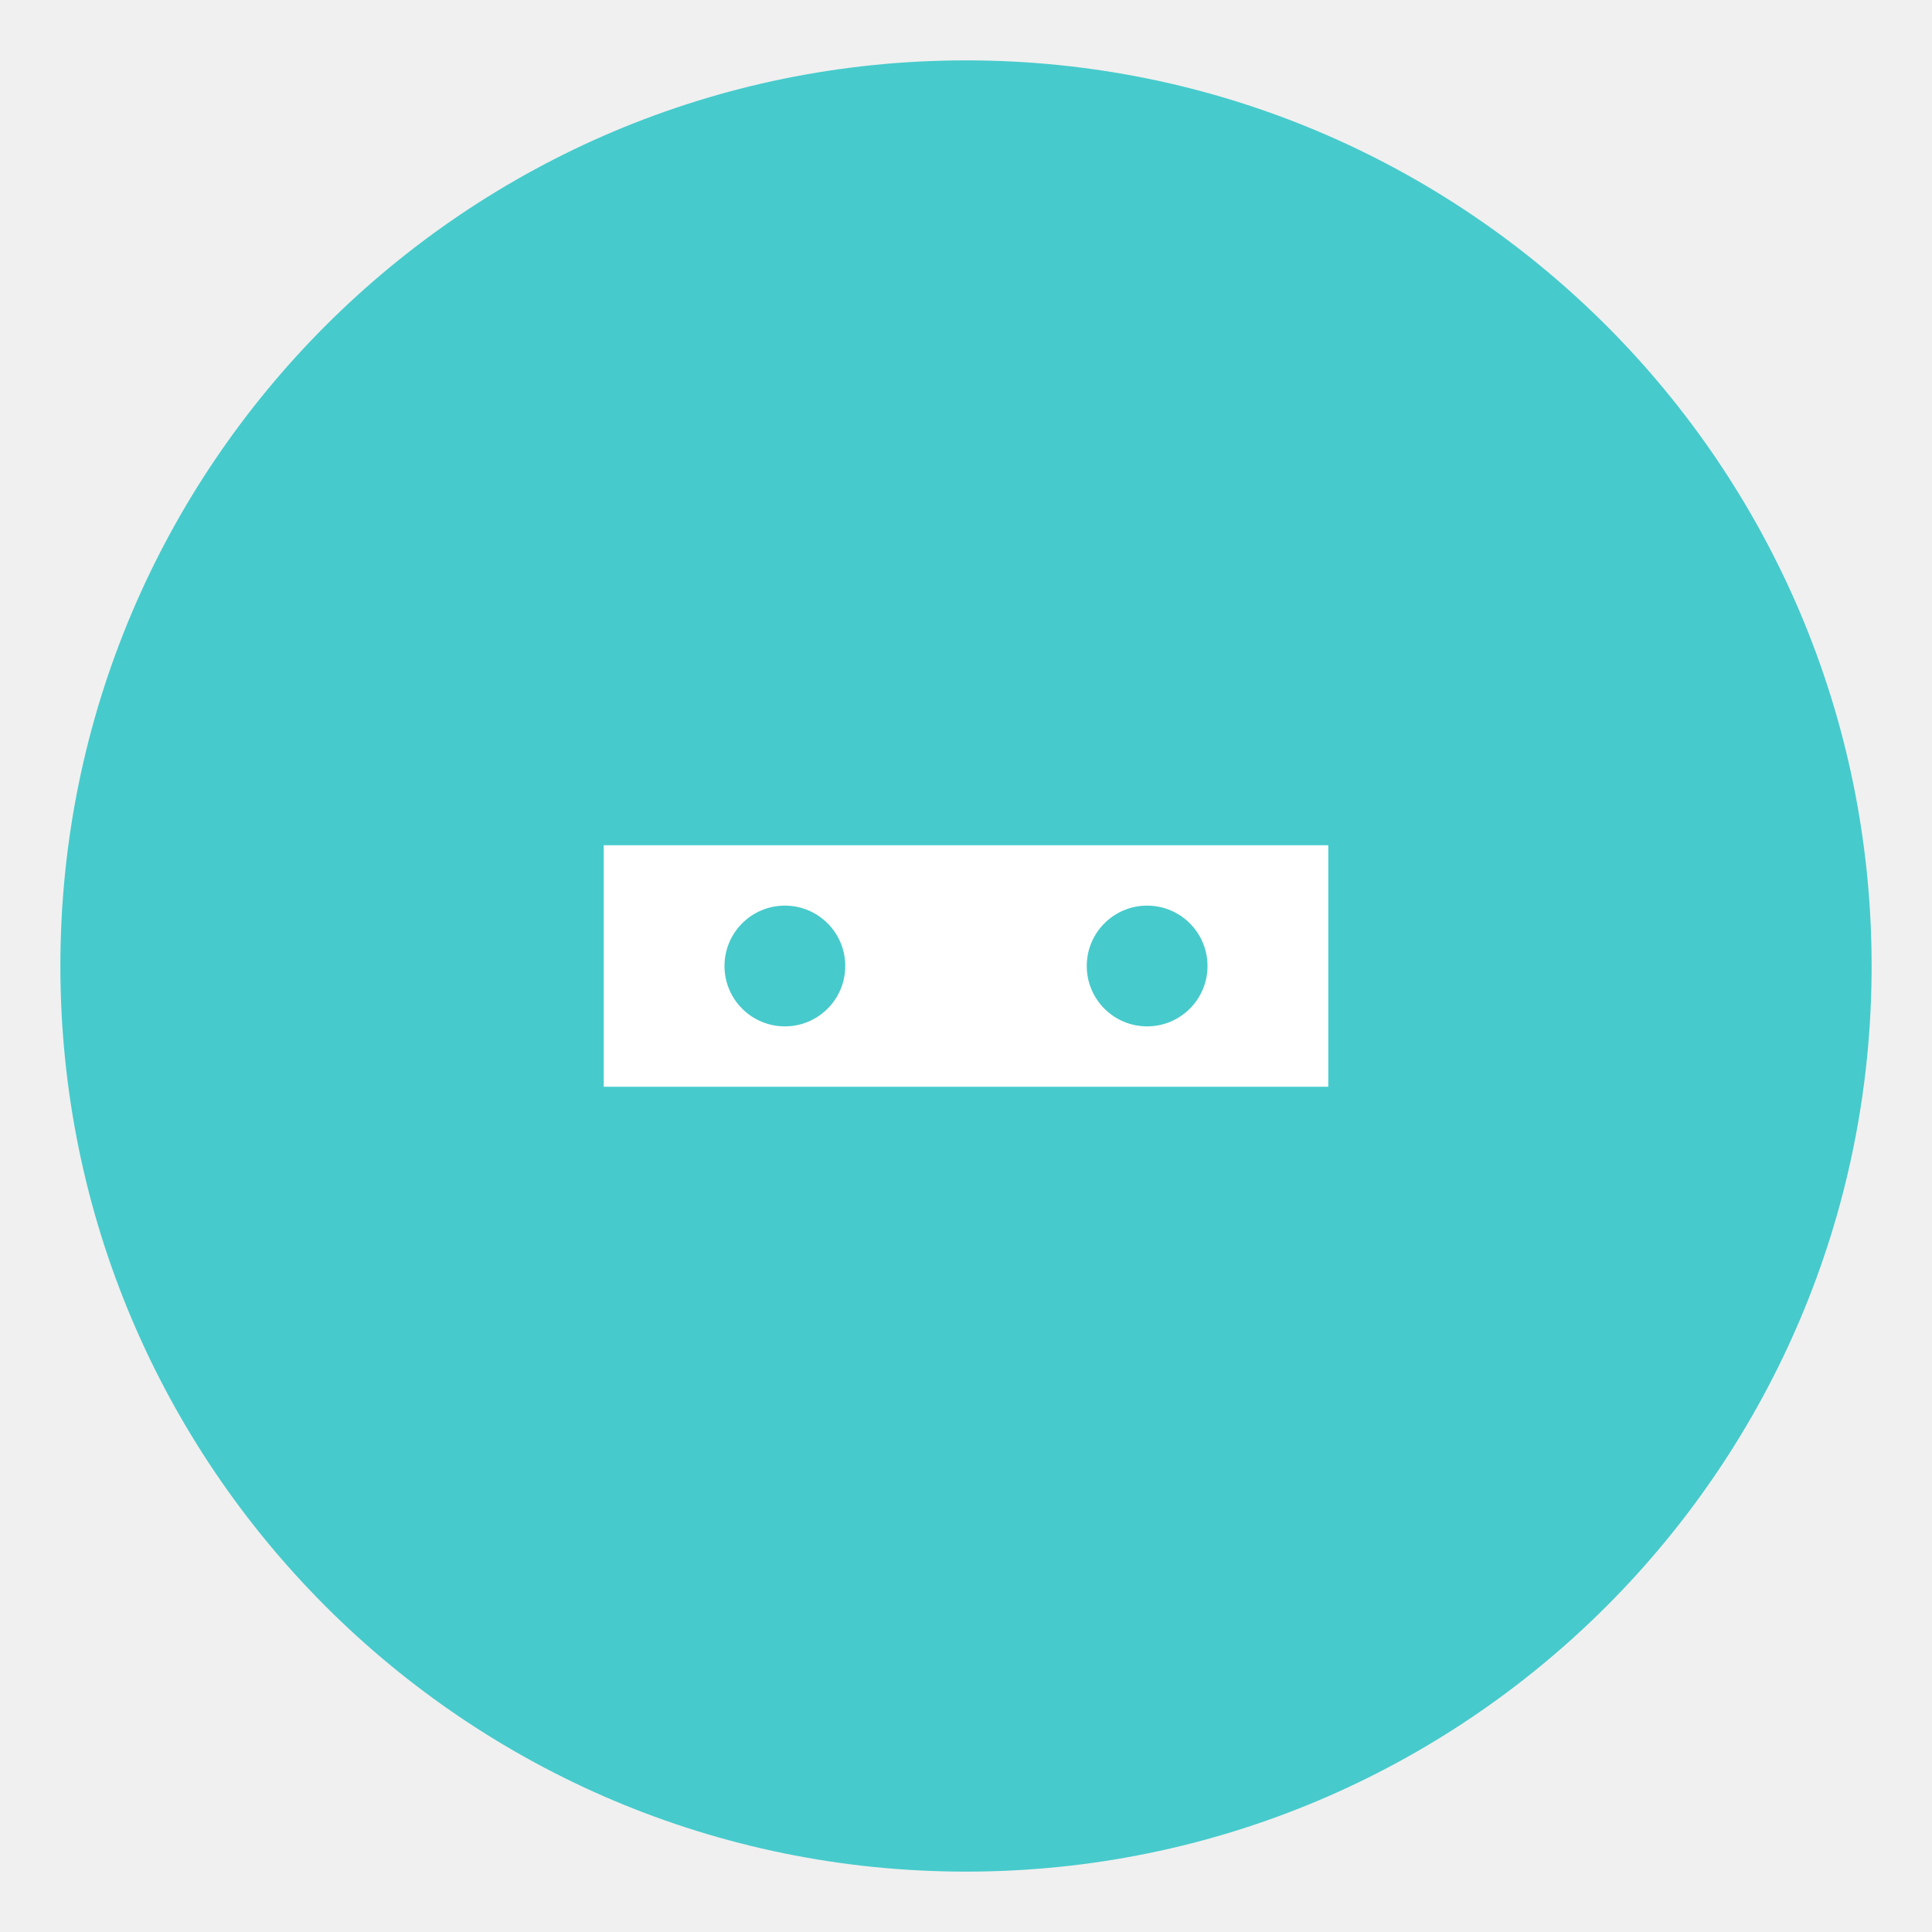
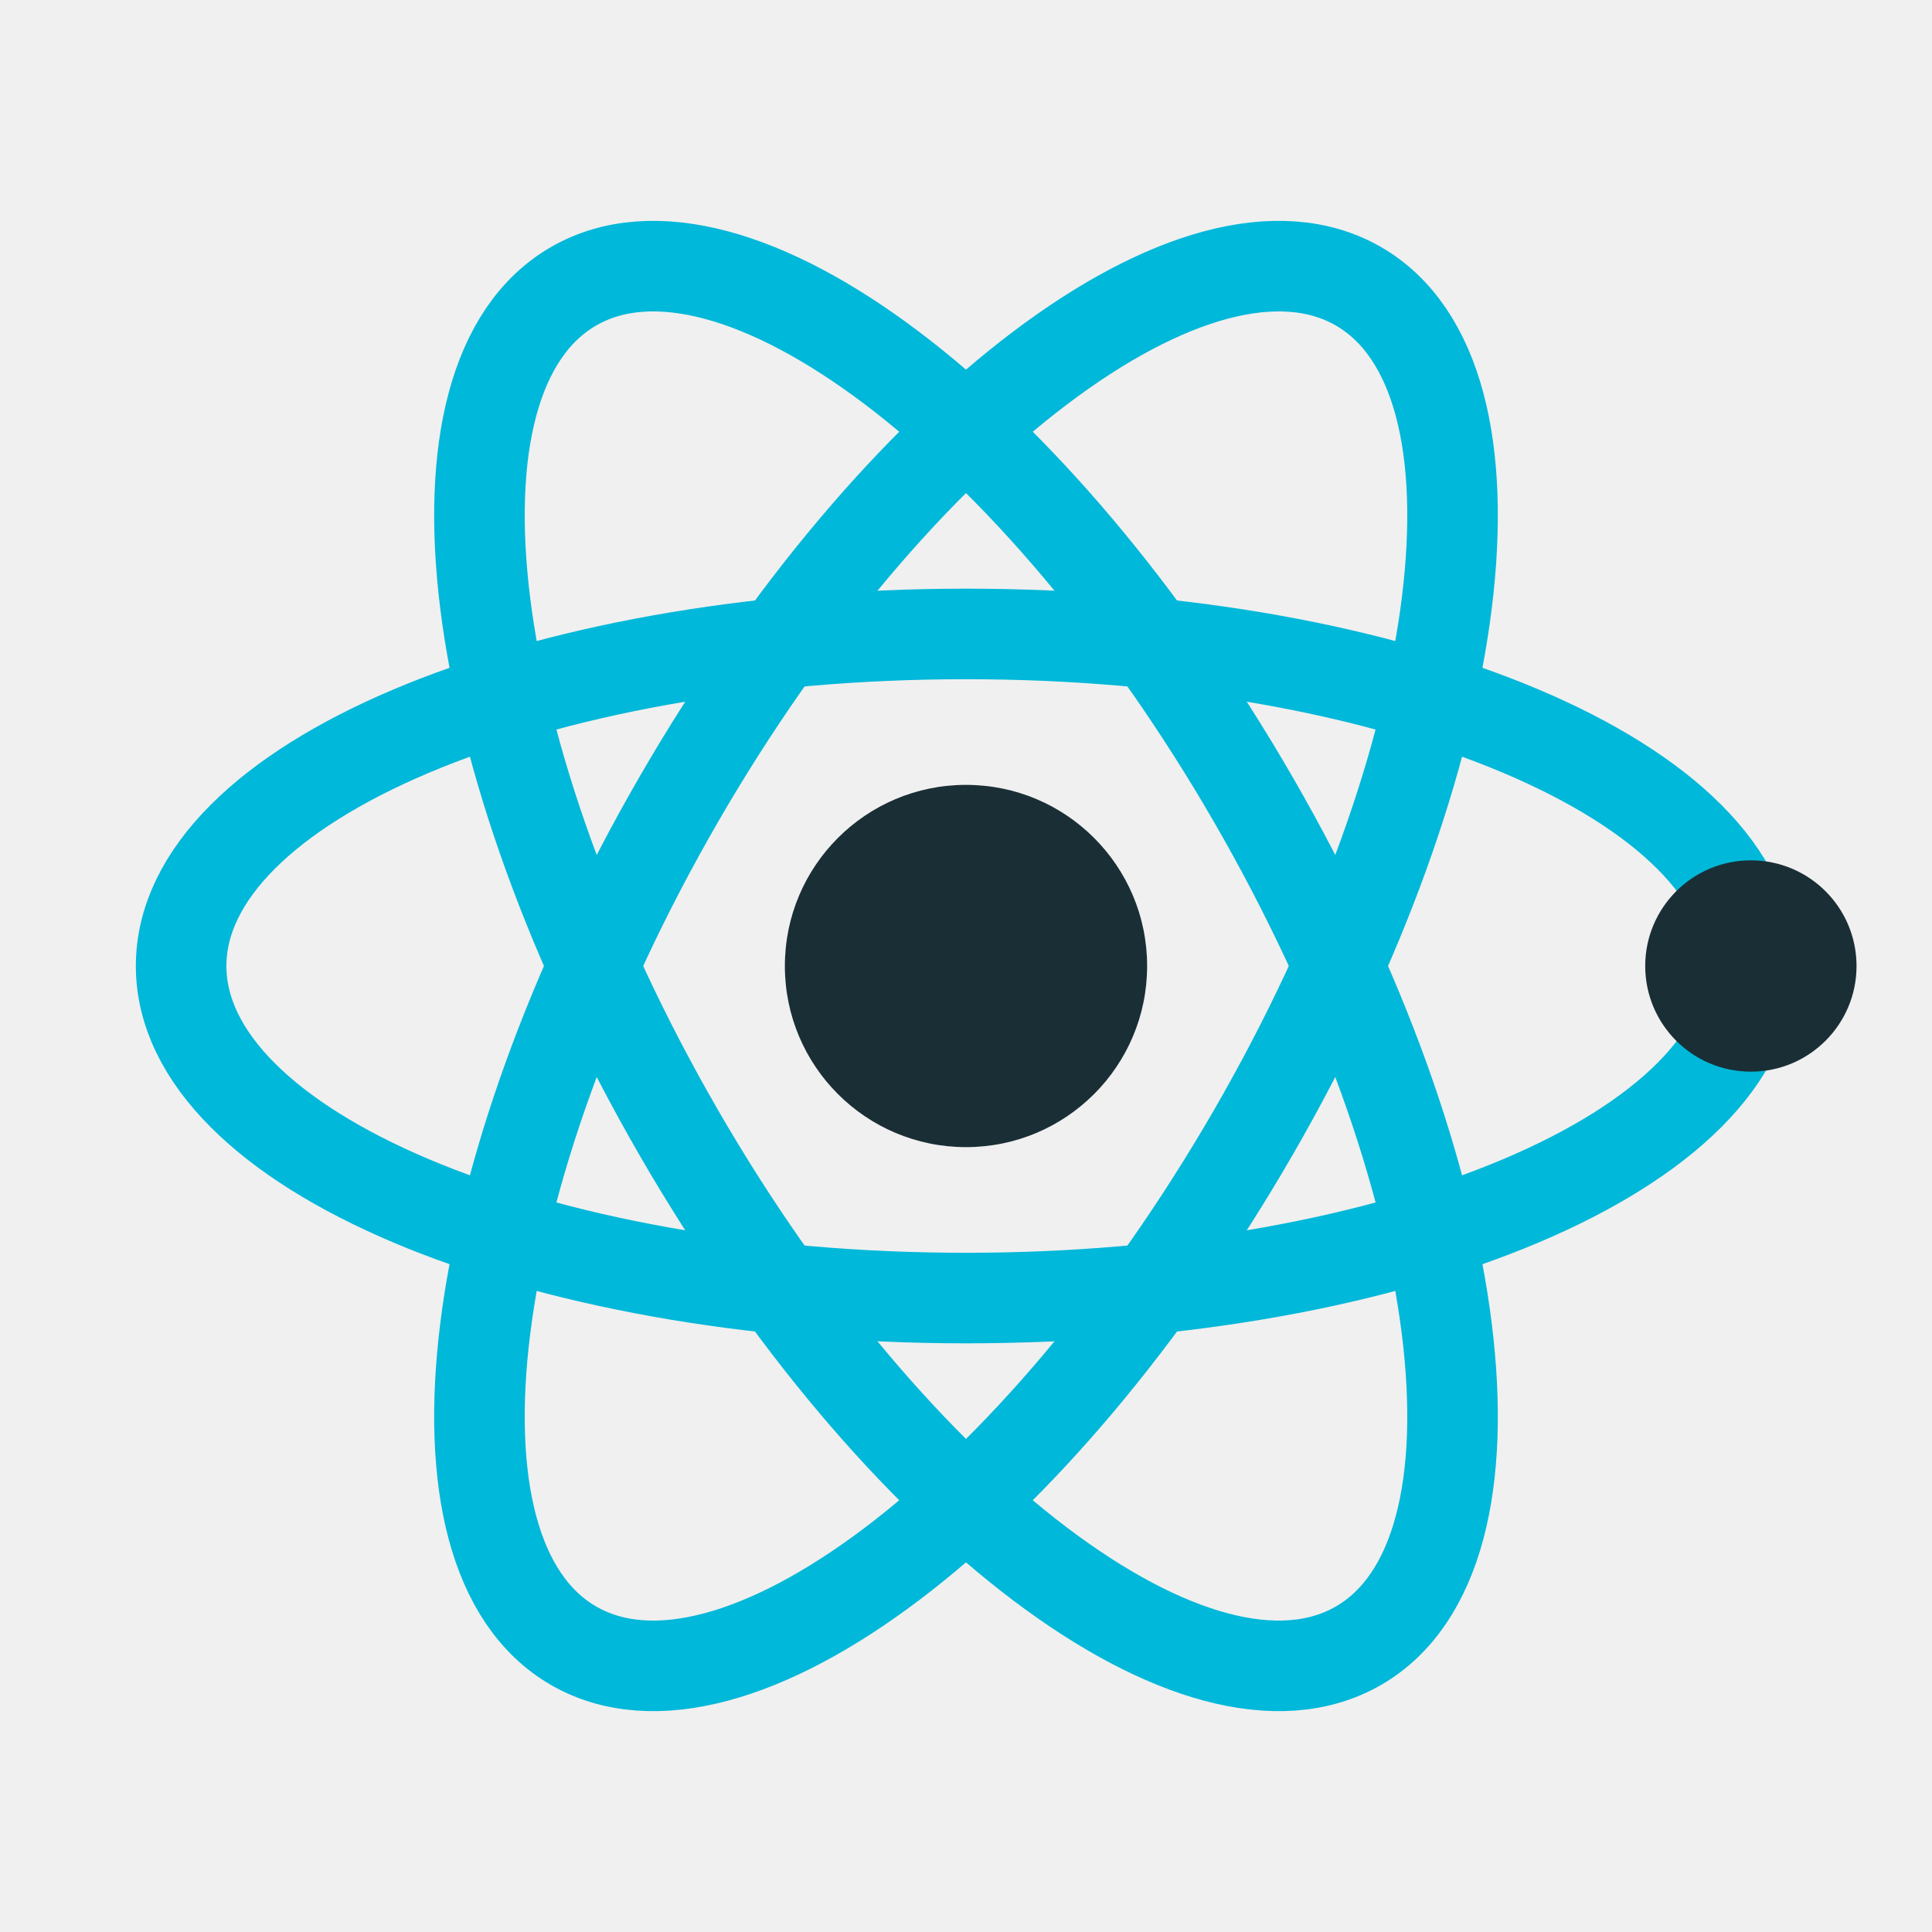
- <svg xmlns="http://www.w3.org/2000/svg" width="32" height="32" viewBox="0 0 32 32" fill="none">
-   <circle cx="16" cy="16" r="15" fill="#47cacc" />
-   <path d="M10 14h12v4H10z" fill="white" />
-   <circle cx="13" cy="16" r="1" fill="#47cacc" />
-   <circle cx="19" cy="16" r="1" fill="#47cacc" />
+ <svg xmlns="http://www.w3.org/2000/svg" viewBox="0 0 64 64" fill="none">
+   <g transform="translate(32 32)">
+     <ellipse rx="26" ry="11" stroke="#00B8D9" stroke-width="3" />
+     <ellipse rx="26" ry="11" stroke="#00B8D9" stroke-width="3" transform="rotate(60)" />
+     <ellipse rx="26" ry="11" stroke="#00B8D9" stroke-width="3" transform="rotate(120)" />
+     <circle r="6" fill="#1A2E35" />
+     <circle cx="26" cy="0" r="3.5" fill="#1A2E35" />
+   </g>
</svg>
